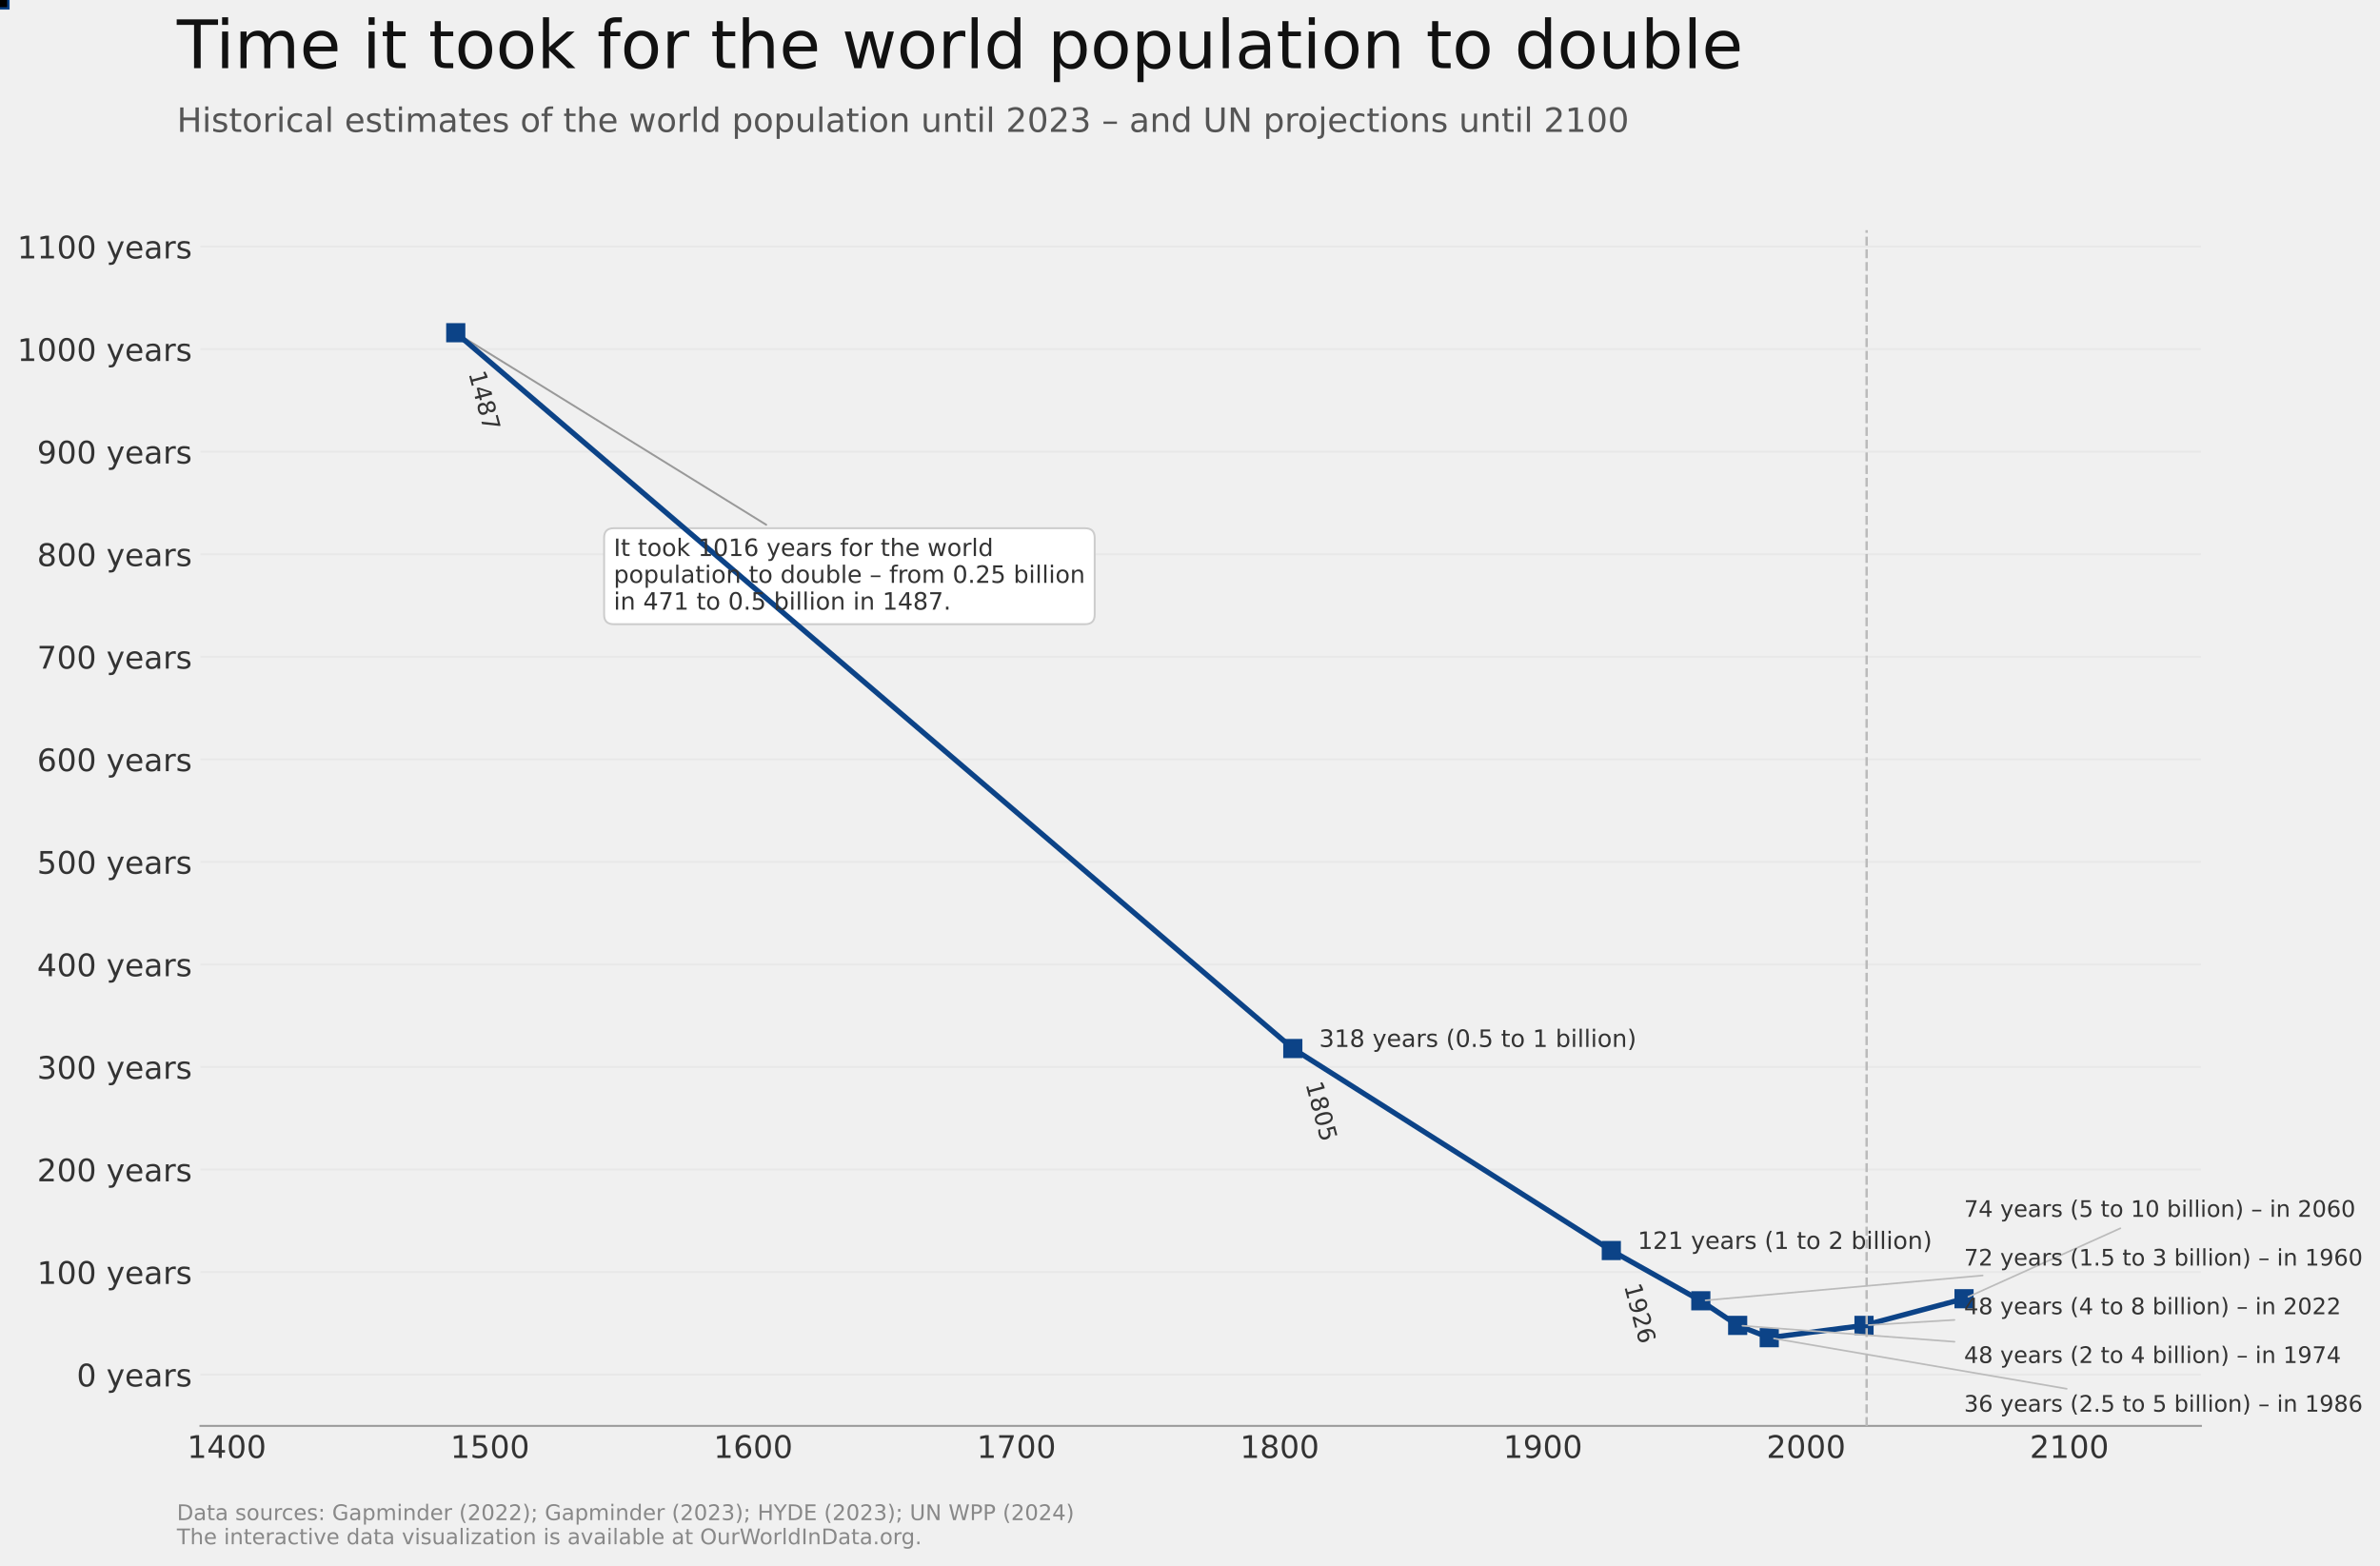
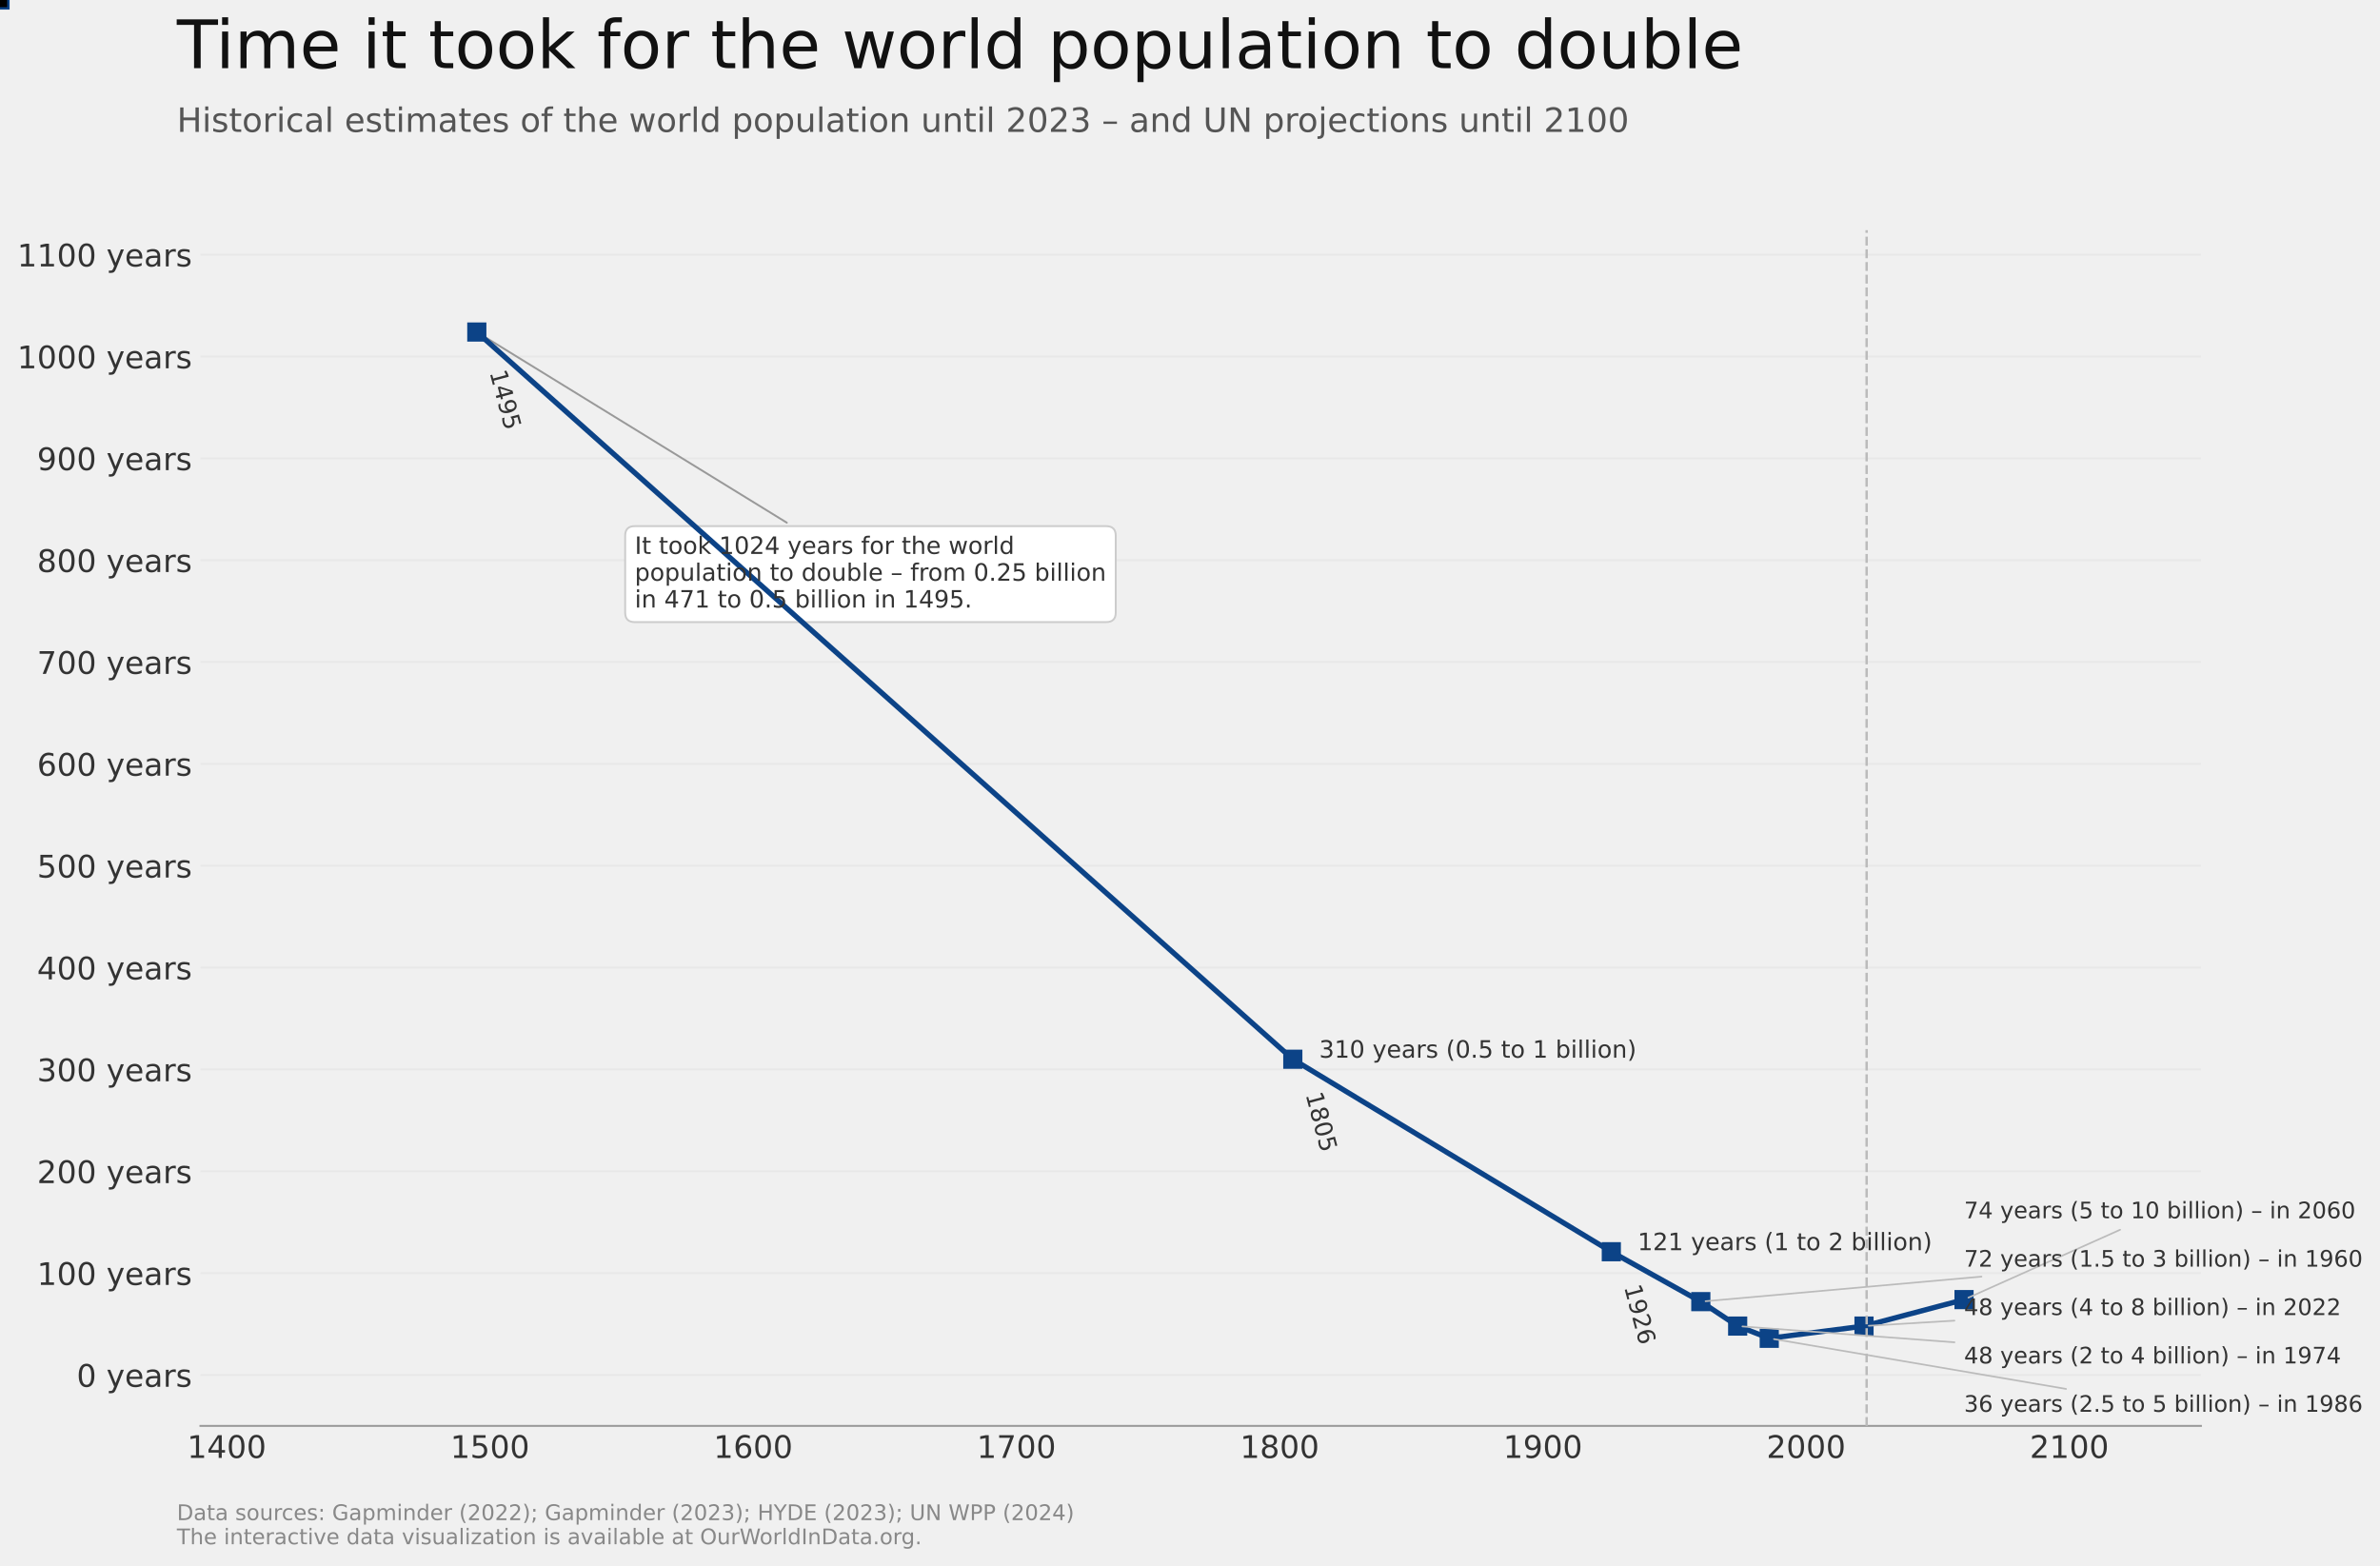
<svg xmlns="http://www.w3.org/2000/svg" xmlns:xlink="http://www.w3.org/1999/xlink" width="993.844pt" height="653.94pt" viewBox="0 0 993.844 653.94" version="1.1">
  <defs>
    <style type="text/css">*{stroke-linejoin: round; stroke-linecap: butt}</style>
  </defs>
  <g id="figure_1">
    <g id="grid-lines">
-       <path d="M 83.693 574.028  L 919.073 574.028  " clip-path="url(#p8ad4e3438b)" style="fill: none; stroke: #e8e8e8; stroke-width: 0.8; stroke-linecap: square" />
-       <path d="M 83.693 531.205  L 919.073 531.205  " clip-path="url(#p8ad4e3438b)" style="fill: none; stroke: #e8e8e8; stroke-width: 0.8; stroke-linecap: square" />
-       <path d="M 83.693 488.382  L 919.073 488.382  " clip-path="url(#p8ad4e3438b)" style="fill: none; stroke: #e8e8e8; stroke-width: 0.8; stroke-linecap: square" />
-       <path d="M 83.693 445.558  L 919.073 445.558  " clip-path="url(#p8ad4e3438b)" style="fill: none; stroke: #e8e8e8; stroke-width: 0.8; stroke-linecap: square" />
-       <path d="M 83.693 402.735  L 919.073 402.735  " clip-path="url(#p8ad4e3438b)" style="fill: none; stroke: #e8e8e8; stroke-width: 0.8; stroke-linecap: square" />
-       <path d="M 83.693 359.912  L 919.073 359.912  " clip-path="url(#p8ad4e3438b)" style="fill: none; stroke: #e8e8e8; stroke-width: 0.8; stroke-linecap: square" />
-       <path d="M 83.693 317.088  L 919.073 317.088  " clip-path="url(#p8ad4e3438b)" style="fill: none; stroke: #e8e8e8; stroke-width: 0.8; stroke-linecap: square" />
-       <path d="M 83.693 274.265  L 919.073 274.265  " clip-path="url(#p8ad4e3438b)" style="fill: none; stroke: #e8e8e8; stroke-width: 0.8; stroke-linecap: square" />
-       <path d="M 83.693 231.442  L 919.073 231.442  " clip-path="url(#p8ad4e3438b)" style="fill: none; stroke: #e8e8e8; stroke-width: 0.8; stroke-linecap: square" />
-       <path d="M 83.693 188.618  L 919.073 188.618  " clip-path="url(#p8ad4e3438b)" style="fill: none; stroke: #e8e8e8; stroke-width: 0.8; stroke-linecap: square" />
-       <path d="M 83.693 145.795  L 919.073 145.795  " clip-path="url(#p8ad4e3438b)" style="fill: none; stroke: #e8e8e8; stroke-width: 0.8; stroke-linecap: square" />
-       <path d="M 83.693 102.972  L 919.073 102.972  " clip-path="url(#p8ad4e3438b)" style="fill: none; stroke: #e8e8e8; stroke-width: 0.8; stroke-linecap: square" />
-       <path d="M 256.265 260.664  L 453.12 260.664  Q 457.12 260.664 457.12 256.664  L 457.12 224.59  Q 457.12 220.59 453.12 220.59  L 256.265 220.59  Q 252.265 220.59 252.265 224.59  L 252.265 256.664  Q 252.265 260.664 256.265 260.664  z " style="fill: #ffffff; stroke: #cccccc; stroke-width: 0.8; stroke-linejoin: miter" />
+       <path d="M 83.693 574.174  L 919.073 574.174  " clip-path="url(#p1a7bb18521)" style="fill: none; stroke: #e8e8e8; stroke-width: 0.8; stroke-linecap: square" />
+       <path d="M 83.693 531.643  L 919.073 531.643  " clip-path="url(#p1a7bb18521)" style="fill: none; stroke: #e8e8e8; stroke-width: 0.8; stroke-linecap: square" />
+       <path d="M 83.693 489.111  L 919.073 489.111  " clip-path="url(#p1a7bb18521)" style="fill: none; stroke: #e8e8e8; stroke-width: 0.8; stroke-linecap: square" />
+       <path d="M 83.693 446.58  L 919.073 446.58  " clip-path="url(#p1a7bb18521)" style="fill: none; stroke: #e8e8e8; stroke-width: 0.8; stroke-linecap: square" />
+       <path d="M 83.693 404.048  L 919.073 404.048  " clip-path="url(#p1a7bb18521)" style="fill: none; stroke: #e8e8e8; stroke-width: 0.8; stroke-linecap: square" />
+       <path d="M 83.693 361.517  L 919.073 361.517  " clip-path="url(#p1a7bb18521)" style="fill: none; stroke: #e8e8e8; stroke-width: 0.8; stroke-linecap: square" />
+       <path d="M 83.693 318.985  L 919.073 318.985  " clip-path="url(#p1a7bb18521)" style="fill: none; stroke: #e8e8e8; stroke-width: 0.8; stroke-linecap: square" />
+       <path d="M 83.693 276.454  L 919.073 276.454  " clip-path="url(#p1a7bb18521)" style="fill: none; stroke: #e8e8e8; stroke-width: 0.8; stroke-linecap: square" />
+       <path d="M 83.693 233.922  L 919.073 233.922  " clip-path="url(#p1a7bb18521)" style="fill: none; stroke: #e8e8e8; stroke-width: 0.8; stroke-linecap: square" />
+       <path d="M 83.693 191.391  L 919.073 191.391  " clip-path="url(#p1a7bb18521)" style="fill: none; stroke: #e8e8e8; stroke-width: 0.8; stroke-linecap: square" />
+       <path d="M 83.693 148.859  L 919.073 148.859  " clip-path="url(#p1a7bb18521)" style="fill: none; stroke: #e8e8e8; stroke-width: 0.8; stroke-linecap: square" />
+       <path d="M 83.693 106.328  L 919.073 106.328  " clip-path="url(#p1a7bb18521)" style="fill: none; stroke: #e8e8e8; stroke-width: 0.8; stroke-linecap: square" />
+       <path d="M 265.058 259.788  L 461.913 259.788  Q 465.913 259.788 465.913 255.788  L 465.913 223.715  Q 465.913 219.715 461.913 219.715  L 265.058 219.715  Q 261.058 219.715 261.058 223.715  L 261.058 255.788  Q 261.058 259.788 265.058 259.788  z " style="fill: #ffffff; stroke: #cccccc; stroke-width: 0.8; stroke-linejoin: miter" />
    </g>
    <g id="axes-spines">
      <path d="M 83.693 595.44  L 919.073 595.44  " style="fill: none; stroke: #999999; stroke-width: 0.8; stroke-linejoin: miter; stroke-linecap: square" />
-       <path d="M 319.953 219.137  Q 255.982 179.565 192.011 139.993  " style="fill: none; stroke: #999999; stroke-width: 0.8; stroke-linecap: round" />
+       <path d="M 328.558 218.27  Q 264.684 178.984 200.81 139.699  " style="fill: none; stroke: #999999; stroke-width: 0.8; stroke-linecap: round" />
    </g>
    <g id="data-line">
-       <path d="M 190.314 138.943  L 539.854 437.85  L 672.856 522.212  L 710.228 543.196  L 725.617 553.473  L 738.807 558.612  L 778.377 553.473  L 820.146 542.339  " clip-path="url(#p8ad4e3438b)" style="fill: none; stroke: #0c4387; stroke-width: 2.2; stroke-linecap: square" />
+       <path d="M 199.107 138.652  L 539.854 442.327  L 672.856 522.711  L 710.228 543.552  L 725.617 553.759  L 738.807 558.863  L 778.377 553.759  L 820.146 542.701  " clip-path="url(#p1a7bb18521)" style="fill: none; stroke: #0c4387; stroke-width: 2.2; stroke-linecap: square" />
    </g>
    <g id="markers">
-       <path id="m40a62e6cf5" d="M -3.5 3.5  L 3.5 3.5  L 3.5 -3.5  L -3.5 -3.5  z " style="stroke: #0c4387; stroke-linejoin: miter" />
-       <use xlink:href="#m40a62e6cf5" x="190.314" y="138.943" style="fill: #0c4387; stroke: #0c4387; stroke-linejoin: miter" />
-       <use xlink:href="#m40a62e6cf5" x="539.854" y="437.85" style="fill: #0c4387; stroke: #0c4387; stroke-linejoin: miter" />
-       <use xlink:href="#m40a62e6cf5" x="672.856" y="522.212" style="fill: #0c4387; stroke: #0c4387; stroke-linejoin: miter" />
-       <use xlink:href="#m40a62e6cf5" x="710.228" y="543.196" style="fill: #0c4387; stroke: #0c4387; stroke-linejoin: miter" />
-       <use xlink:href="#m40a62e6cf5" x="725.617" y="553.473" style="fill: #0c4387; stroke: #0c4387; stroke-linejoin: miter" />
-       <use xlink:href="#m40a62e6cf5" x="738.807" y="558.612" style="fill: #0c4387; stroke: #0c4387; stroke-linejoin: miter" />
-       <use xlink:href="#m40a62e6cf5" x="778.377" y="553.473" style="fill: #0c4387; stroke: #0c4387; stroke-linejoin: miter" />
-       <use xlink:href="#m40a62e6cf5" x="820.146" y="542.339" style="fill: #0c4387; stroke: #0c4387; stroke-linejoin: miter" />
+       <path id="m61b64a0046" d="M -3.5 3.5  L 3.5 3.5  L 3.5 -3.5  L -3.5 -3.5  z " style="stroke: #0c4387; stroke-linejoin: miter" />
+       <use xlink:href="#m61b64a0046" x="199.107" y="138.652" style="fill: #0c4387; stroke: #0c4387; stroke-linejoin: miter" />
+       <use xlink:href="#m61b64a0046" x="539.854" y="442.327" style="fill: #0c4387; stroke: #0c4387; stroke-linejoin: miter" />
+       <use xlink:href="#m61b64a0046" x="672.856" y="522.711" style="fill: #0c4387; stroke: #0c4387; stroke-linejoin: miter" />
+       <use xlink:href="#m61b64a0046" x="710.228" y="543.552" style="fill: #0c4387; stroke: #0c4387; stroke-linejoin: miter" />
+       <use xlink:href="#m61b64a0046" x="725.617" y="553.759" style="fill: #0c4387; stroke: #0c4387; stroke-linejoin: miter" />
+       <use xlink:href="#m61b64a0046" x="738.807" y="558.863" style="fill: #0c4387; stroke: #0c4387; stroke-linejoin: miter" />
+       <use xlink:href="#m61b64a0046" x="778.377" y="553.759" style="fill: #0c4387; stroke: #0c4387; stroke-linejoin: miter" />
+       <use xlink:href="#m61b64a0046" x="820.146" y="542.701" style="fill: #0c4387; stroke: #0c4387; stroke-linejoin: miter" />
    </g>
    <g id="annotations">
-       <path d="M 779.477 595.44  L 779.477 96.12  " clip-path="url(#p8ad4e3438b)" style="fill: none; stroke-dasharray: 3.7,1.6; stroke-dashoffset: 0; stroke: #bbbbbb" />
-       <path d="M 827.926 532.628  Q 770.074 537.822 712.221 543.017  " style="fill: none; stroke: #bbbbbb; stroke-width: 0.7; stroke-linecap: round" />
-       <path d="M 816.152 560.299  Q 771.88 556.961 727.609 553.623  " style="fill: none; stroke: #bbbbbb; stroke-width: 0.7; stroke-linecap: round" />
-       <path d="M 863.011 579.94  Q 801.896 569.446 740.782 558.951  " style="fill: none; stroke: #bbbbbb; stroke-width: 0.7; stroke-linecap: round" />
-       <path d="M 816.148 551.191  Q 798.261 552.272 780.374 553.353  " style="fill: none; stroke: #bbbbbb; stroke-width: 0.7; stroke-linecap: round" />
-       <path d="M 885.423 512.928  Q 853.695 527.224 821.967 541.519  " style="fill: none; stroke: #bbbbbb; stroke-width: 0.7; stroke-linecap: round" />
+       <path d="M 779.477 595.44  L 779.477 96.12  " clip-path="url(#p1a7bb18521)" style="fill: none; stroke-dasharray: 3.7,1.6; stroke-dashoffset: 0; stroke: #bbbbbb" />
+       <path d="M 827.426 533.101  Q 769.823 538.237 712.22 543.374  " style="fill: none; stroke: #bbbbbb; stroke-width: 0.7; stroke-linecap: round" />
+       <path d="M 816.152 560.538  Q 771.88 557.223 727.609 553.908  " style="fill: none; stroke: #bbbbbb; stroke-width: 0.7; stroke-linecap: round" />
+       <path d="M 862.741 580  Q 801.759 569.599 740.777 559.199  " style="fill: none; stroke: #bbbbbb; stroke-width: 0.7; stroke-linecap: round" />
+       <path d="M 816.148 551.492  Q 798.261 552.566 780.374 553.639  " style="fill: none; stroke: #bbbbbb; stroke-width: 0.7; stroke-linecap: round" />
+       <path d="M 885.313 513.54  Q 853.643 527.712 821.972 541.884  " style="fill: none; stroke: #bbbbbb; stroke-width: 0.7; stroke-linecap: round" />
    </g>
    <g id="title">
      <text style="font-size: 28px; font-family: 'DejaVu Sans', 'Bitstream Vera Sans', 'Computer Modern Sans Serif', 'Lucida Grande', 'Verdana', 'Geneva', 'Lucid', 'Arial', 'Helvetica', 'Avant Garde', sans-serif; text-anchor: start; fill: #111111" x="73.865" y="28.476" transform="rotate(-0 73.86497 28.47563)">Time it took for the world population to double</text>
    </g>
    <g id="subtitle">
      <text style="font-size: 14px; font-family: 'DejaVu Sans', 'Bitstream Vera Sans', 'Computer Modern Sans Serif', 'Lucida Grande', 'Verdana', 'Geneva', 'Lucid', 'Arial', 'Helvetica', 'Avant Garde', sans-serif; text-anchor: start; fill: #555555" x="73.865" y="55.08" transform="rotate(-0 73.86497 55.08)">Historical estimates of the world population until 2023 – and UN projections until 2100</text>
    </g>
    <g id="axis-labels">
      <text style="font-size: 13px; font-family: 'DejaVu Sans', 'Bitstream Vera Sans', 'Computer Modern Sans Serif', 'Lucida Grande', 'Verdana', 'Geneva', 'Lucid', 'Arial', 'Helvetica', 'Avant Garde', sans-serif; text-anchor: middle; fill: #333333" x="94.685" y="608.818" transform="rotate(-0 94.68481 608.818)">1400</text>
      <text style="font-size: 13px; font-family: 'DejaVu Sans', 'Bitstream Vera Sans', 'Computer Modern Sans Serif', 'Lucida Grande', 'Verdana', 'Geneva', 'Lucid', 'Arial', 'Helvetica', 'Avant Garde', sans-serif; text-anchor: middle; fill: #333333" x="204.603" y="608.818" transform="rotate(-0 204.6032 608.818)">1500</text>
      <text style="font-size: 13px; font-family: 'DejaVu Sans', 'Bitstream Vera Sans', 'Computer Modern Sans Serif', 'Lucida Grande', 'Verdana', 'Geneva', 'Lucid', 'Arial', 'Helvetica', 'Avant Garde', sans-serif; text-anchor: middle; fill: #333333" x="314.522" y="608.818" transform="rotate(-0 314.5217 608.818)">1600</text>
      <text style="font-size: 13px; font-family: 'DejaVu Sans', 'Bitstream Vera Sans', 'Computer Modern Sans Serif', 'Lucida Grande', 'Verdana', 'Geneva', 'Lucid', 'Arial', 'Helvetica', 'Avant Garde', sans-serif; text-anchor: middle; fill: #333333" x="424.44" y="608.818" transform="rotate(-0 424.4401 608.818)">1700</text>
      <text style="font-size: 13px; font-family: 'DejaVu Sans', 'Bitstream Vera Sans', 'Computer Modern Sans Serif', 'Lucida Grande', 'Verdana', 'Geneva', 'Lucid', 'Arial', 'Helvetica', 'Avant Garde', sans-serif; text-anchor: middle; fill: #333333" x="534.358" y="608.818" transform="rotate(-0 534.3585 608.818)">1800</text>
      <text style="font-size: 13px; font-family: 'DejaVu Sans', 'Bitstream Vera Sans', 'Computer Modern Sans Serif', 'Lucida Grande', 'Verdana', 'Geneva', 'Lucid', 'Arial', 'Helvetica', 'Avant Garde', sans-serif; text-anchor: middle; fill: #333333" x="644.277" y="608.818" transform="rotate(-0 644.2769 608.818)">1900</text>
      <text style="font-size: 13px; font-family: 'DejaVu Sans', 'Bitstream Vera Sans', 'Computer Modern Sans Serif', 'Lucida Grande', 'Verdana', 'Geneva', 'Lucid', 'Arial', 'Helvetica', 'Avant Garde', sans-serif; text-anchor: middle; fill: #333333" x="754.195" y="608.818" transform="rotate(-0 754.1953 608.818)">2000</text>
      <text style="font-size: 13px; font-family: 'DejaVu Sans', 'Bitstream Vera Sans', 'Computer Modern Sans Serif', 'Lucida Grande', 'Verdana', 'Geneva', 'Lucid', 'Arial', 'Helvetica', 'Avant Garde', sans-serif; text-anchor: middle; fill: #333333" x="864.114" y="608.818" transform="rotate(-0 864.1138 608.818)">2100</text>
-       <text style="font-size: 13px; font-family: 'DejaVu Sans', 'Bitstream Vera Sans', 'Computer Modern Sans Serif', 'Lucida Grande', 'Verdana', 'Geneva', 'Lucid', 'Arial', 'Helvetica', 'Avant Garde', sans-serif; text-anchor: end; fill: #333333" x="80.193" y="578.967" transform="rotate(-0 80.19297 578.9673)">0 years</text>
-       <text style="font-size: 13px; font-family: 'DejaVu Sans', 'Bitstream Vera Sans', 'Computer Modern Sans Serif', 'Lucida Grande', 'Verdana', 'Geneva', 'Lucid', 'Arial', 'Helvetica', 'Avant Garde', sans-serif; text-anchor: end; fill: #333333" x="80.193" y="536.144" transform="rotate(-0 80.19297 536.144)">100 years</text>
-       <text style="font-size: 13px; font-family: 'DejaVu Sans', 'Bitstream Vera Sans', 'Computer Modern Sans Serif', 'Lucida Grande', 'Verdana', 'Geneva', 'Lucid', 'Arial', 'Helvetica', 'Avant Garde', sans-serif; text-anchor: end; fill: #333333" x="80.193" y="493.321" transform="rotate(-0 80.19297 493.3207)">200 years</text>
-       <text style="font-size: 13px; font-family: 'DejaVu Sans', 'Bitstream Vera Sans', 'Computer Modern Sans Serif', 'Lucida Grande', 'Verdana', 'Geneva', 'Lucid', 'Arial', 'Helvetica', 'Avant Garde', sans-serif; text-anchor: end; fill: #333333" x="80.193" y="450.497" transform="rotate(-0 80.19297 450.4973)">300 years</text>
-       <text style="font-size: 13px; font-family: 'DejaVu Sans', 'Bitstream Vera Sans', 'Computer Modern Sans Serif', 'Lucida Grande', 'Verdana', 'Geneva', 'Lucid', 'Arial', 'Helvetica', 'Avant Garde', sans-serif; text-anchor: end; fill: #333333" x="80.193" y="407.674" transform="rotate(-0 80.19297 407.674)">400 years</text>
-       <text style="font-size: 13px; font-family: 'DejaVu Sans', 'Bitstream Vera Sans', 'Computer Modern Sans Serif', 'Lucida Grande', 'Verdana', 'Geneva', 'Lucid', 'Arial', 'Helvetica', 'Avant Garde', sans-serif; text-anchor: end; fill: #333333" x="80.193" y="364.851" transform="rotate(-0 80.19297 364.8507)">500 years</text>
-       <text style="font-size: 13px; font-family: 'DejaVu Sans', 'Bitstream Vera Sans', 'Computer Modern Sans Serif', 'Lucida Grande', 'Verdana', 'Geneva', 'Lucid', 'Arial', 'Helvetica', 'Avant Garde', sans-serif; text-anchor: end; fill: #333333" x="80.193" y="322.027" transform="rotate(-0 80.19297 322.0274)">600 years</text>
-       <text style="font-size: 13px; font-family: 'DejaVu Sans', 'Bitstream Vera Sans', 'Computer Modern Sans Serif', 'Lucida Grande', 'Verdana', 'Geneva', 'Lucid', 'Arial', 'Helvetica', 'Avant Garde', sans-serif; text-anchor: end; fill: #333333" x="80.193" y="279.204" transform="rotate(-0 80.19297 279.204)">700 years</text>
-       <text style="font-size: 13px; font-family: 'DejaVu Sans', 'Bitstream Vera Sans', 'Computer Modern Sans Serif', 'Lucida Grande', 'Verdana', 'Geneva', 'Lucid', 'Arial', 'Helvetica', 'Avant Garde', sans-serif; text-anchor: end; fill: #333333" x="80.193" y="236.381" transform="rotate(-0 80.19297 236.3807)">800 years</text>
-       <text style="font-size: 13px; font-family: 'DejaVu Sans', 'Bitstream Vera Sans', 'Computer Modern Sans Serif', 'Lucida Grande', 'Verdana', 'Geneva', 'Lucid', 'Arial', 'Helvetica', 'Avant Garde', sans-serif; text-anchor: end; fill: #333333" x="80.193" y="193.557" transform="rotate(-0 80.19297 193.5574)">900 years</text>
-       <text style="font-size: 13px; font-family: 'DejaVu Sans', 'Bitstream Vera Sans', 'Computer Modern Sans Serif', 'Lucida Grande', 'Verdana', 'Geneva', 'Lucid', 'Arial', 'Helvetica', 'Avant Garde', sans-serif; text-anchor: end; fill: #333333" x="80.193" y="150.734" transform="rotate(-0 80.19297 150.734)">1000 years</text>
-       <text style="font-size: 13px; font-family: 'DejaVu Sans', 'Bitstream Vera Sans', 'Computer Modern Sans Serif', 'Lucida Grande', 'Verdana', 'Geneva', 'Lucid', 'Arial', 'Helvetica', 'Avant Garde', sans-serif; text-anchor: end; fill: #333333" x="80.193" y="107.911" transform="rotate(-0 80.19297 107.9107)">1100 years</text>
-       <text style="font-size: 10px; font-family: 'DejaVu Sans', 'Bitstream Vera Sans', 'Computer Modern Sans Serif', 'Lucida Grande', 'Verdana', 'Geneva', 'Lucid', 'Arial', 'Helvetica', 'Avant Garde', sans-serif; fill: #333333" transform="translate(195.6202 155.8981) rotate(-285)">1487</text>
-       <text style="font-size: 10px; font-family: 'DejaVu Sans', 'Bitstream Vera Sans', 'Computer Modern Sans Serif', 'Lucida Grande', 'Verdana', 'Geneva', 'Lucid', 'Arial', 'Helvetica', 'Avant Garde', sans-serif; fill: #333333" transform="translate(256.2649 243.3862)">population to double – from 0.25 billion</text>
-       <text style="font-size: 10px; font-family: 'DejaVu Sans', 'Bitstream Vera Sans', 'Computer Modern Sans Serif', 'Lucida Grande', 'Verdana', 'Geneva', 'Lucid', 'Arial', 'Helvetica', 'Avant Garde', sans-serif; fill: #333333" transform="translate(256.2649 254.584)">in 471 to 0.5 billion in 1487.</text>
-       <text style="font-size: 10px; font-family: 'DejaVu Sans', 'Bitstream Vera Sans', 'Computer Modern Sans Serif', 'Lucida Grande', 'Verdana', 'Geneva', 'Lucid', 'Arial', 'Helvetica', 'Avant Garde', sans-serif; fill: #333333" transform="translate(545.1608 452.6638) rotate(-285)">1805</text>
-       <text style="font-size: 10px; font-family: 'DejaVu Sans', 'Bitstream Vera Sans', 'Computer Modern Sans Serif', 'Lucida Grande', 'Verdana', 'Geneva', 'Lucid', 'Arial', 'Helvetica', 'Avant Garde', sans-serif; fill: #333333" transform="translate(678.1621 537.0257) rotate(-285)">1926</text>
+       <text style="font-size: 13px; font-family: 'DejaVu Sans', 'Bitstream Vera Sans', 'Computer Modern Sans Serif', 'Lucida Grande', 'Verdana', 'Geneva', 'Lucid', 'Arial', 'Helvetica', 'Avant Garde', sans-serif; text-anchor: end; fill: #333333" x="80.193" y="579.113" transform="rotate(-0 80.19297 579.1132)">0 years</text>
+       <text style="font-size: 13px; font-family: 'DejaVu Sans', 'Bitstream Vera Sans', 'Computer Modern Sans Serif', 'Lucida Grande', 'Verdana', 'Geneva', 'Lucid', 'Arial', 'Helvetica', 'Avant Garde', sans-serif; text-anchor: end; fill: #333333" x="80.193" y="536.582" transform="rotate(-0 80.19297 536.5817)">100 years</text>
+       <text style="font-size: 13px; font-family: 'DejaVu Sans', 'Bitstream Vera Sans', 'Computer Modern Sans Serif', 'Lucida Grande', 'Verdana', 'Geneva', 'Lucid', 'Arial', 'Helvetica', 'Avant Garde', sans-serif; text-anchor: end; fill: #333333" x="80.193" y="494.05" transform="rotate(-0 80.19297 494.0502)">200 years</text>
+       <text style="font-size: 13px; font-family: 'DejaVu Sans', 'Bitstream Vera Sans', 'Computer Modern Sans Serif', 'Lucida Grande', 'Verdana', 'Geneva', 'Lucid', 'Arial', 'Helvetica', 'Avant Garde', sans-serif; text-anchor: end; fill: #333333" x="80.193" y="451.519" transform="rotate(-0 80.19297 451.5187)">300 years</text>
+       <text style="font-size: 13px; font-family: 'DejaVu Sans', 'Bitstream Vera Sans', 'Computer Modern Sans Serif', 'Lucida Grande', 'Verdana', 'Geneva', 'Lucid', 'Arial', 'Helvetica', 'Avant Garde', sans-serif; text-anchor: end; fill: #333333" x="80.193" y="408.987" transform="rotate(-0 80.19297 408.9872)">400 years</text>
+       <text style="font-size: 13px; font-family: 'DejaVu Sans', 'Bitstream Vera Sans', 'Computer Modern Sans Serif', 'Lucida Grande', 'Verdana', 'Geneva', 'Lucid', 'Arial', 'Helvetica', 'Avant Garde', sans-serif; text-anchor: end; fill: #333333" x="80.193" y="366.456" transform="rotate(-0 80.19297 366.4556)">500 years</text>
+       <text style="font-size: 13px; font-family: 'DejaVu Sans', 'Bitstream Vera Sans', 'Computer Modern Sans Serif', 'Lucida Grande', 'Verdana', 'Geneva', 'Lucid', 'Arial', 'Helvetica', 'Avant Garde', sans-serif; text-anchor: end; fill: #333333" x="80.193" y="323.924" transform="rotate(-0 80.19297 323.9241)">600 years</text>
+       <text style="font-size: 13px; font-family: 'DejaVu Sans', 'Bitstream Vera Sans', 'Computer Modern Sans Serif', 'Lucida Grande', 'Verdana', 'Geneva', 'Lucid', 'Arial', 'Helvetica', 'Avant Garde', sans-serif; text-anchor: end; fill: #333333" x="80.193" y="281.393" transform="rotate(-0 80.19297 281.3926)">700 years</text>
+       <text style="font-size: 13px; font-family: 'DejaVu Sans', 'Bitstream Vera Sans', 'Computer Modern Sans Serif', 'Lucida Grande', 'Verdana', 'Geneva', 'Lucid', 'Arial', 'Helvetica', 'Avant Garde', sans-serif; text-anchor: end; fill: #333333" x="80.193" y="238.861" transform="rotate(-0 80.19297 238.8611)">800 years</text>
+       <text style="font-size: 13px; font-family: 'DejaVu Sans', 'Bitstream Vera Sans', 'Computer Modern Sans Serif', 'Lucida Grande', 'Verdana', 'Geneva', 'Lucid', 'Arial', 'Helvetica', 'Avant Garde', sans-serif; text-anchor: end; fill: #333333" x="80.193" y="196.33" transform="rotate(-0 80.19297 196.3296)">900 years</text>
+       <text style="font-size: 13px; font-family: 'DejaVu Sans', 'Bitstream Vera Sans', 'Computer Modern Sans Serif', 'Lucida Grande', 'Verdana', 'Geneva', 'Lucid', 'Arial', 'Helvetica', 'Avant Garde', sans-serif; text-anchor: end; fill: #333333" x="80.193" y="153.798" transform="rotate(-0 80.19297 153.7981)">1000 years</text>
+       <text style="font-size: 13px; font-family: 'DejaVu Sans', 'Bitstream Vera Sans', 'Computer Modern Sans Serif', 'Lucida Grande', 'Verdana', 'Geneva', 'Lucid', 'Arial', 'Helvetica', 'Avant Garde', sans-serif; text-anchor: end; fill: #333333" x="80.193" y="111.267" transform="rotate(-0 80.19297 111.2665)">1100 years</text>
+       <text style="font-size: 10px; font-family: 'DejaVu Sans', 'Bitstream Vera Sans', 'Computer Modern Sans Serif', 'Lucida Grande', 'Verdana', 'Geneva', 'Lucid', 'Arial', 'Helvetica', 'Avant Garde', sans-serif; fill: #333333" transform="translate(204.4137 155.5042) rotate(-285)">1495</text>
+       <text style="font-size: 10px; font-family: 'DejaVu Sans', 'Bitstream Vera Sans', 'Computer Modern Sans Serif', 'Lucida Grande', 'Verdana', 'Geneva', 'Lucid', 'Arial', 'Helvetica', 'Avant Garde', sans-serif; fill: #333333" transform="translate(265.0584 242.5108)">population to double – from 0.25 billion</text>
+       <text style="font-size: 10px; font-family: 'DejaVu Sans', 'Bitstream Vera Sans', 'Computer Modern Sans Serif', 'Lucida Grande', 'Verdana', 'Geneva', 'Lucid', 'Arial', 'Helvetica', 'Avant Garde', sans-serif; fill: #333333" transform="translate(265.0584 253.7086)">in 471 to 0.5 billion in 1495.</text>
+       <text style="font-size: 10px; font-family: 'DejaVu Sans', 'Bitstream Vera Sans', 'Computer Modern Sans Serif', 'Lucida Grande', 'Verdana', 'Geneva', 'Lucid', 'Arial', 'Helvetica', 'Avant Garde', sans-serif; fill: #333333" transform="translate(545.1608 457.0526) rotate(-285)">1805</text>
+       <text style="font-size: 10px; font-family: 'DejaVu Sans', 'Bitstream Vera Sans', 'Computer Modern Sans Serif', 'Lucida Grande', 'Verdana', 'Geneva', 'Lucid', 'Arial', 'Helvetica', 'Avant Garde', sans-serif; fill: #333333" transform="translate(678.1621 537.4372) rotate(-285)">1926</text>
    </g>
    <g id="data-labels">
-       <text style="font-size: 10px; font-family: 'DejaVu Sans', 'Bitstream Vera Sans', 'Computer Modern Sans Serif', 'Lucida Grande', 'Verdana', 'Geneva', 'Lucid', 'Arial', 'Helvetica', 'Avant Garde', sans-serif; fill: #333333" transform="translate(256.2649 232.1884)">It took 1016 years for the world</text>
-       <text style="font-size: 10px; font-family: 'DejaVu Sans', 'Bitstream Vera Sans', 'Computer Modern Sans Serif', 'Lucida Grande', 'Verdana', 'Geneva', 'Lucid', 'Arial', 'Helvetica', 'Avant Garde', sans-serif; text-anchor: start; fill: #333333" x="550.846" y="437.184" transform="rotate(-0 550.8463 437.1837)">318 years (0.5 to 1 billion)</text>
-       <text style="font-size: 10px; font-family: 'DejaVu Sans', 'Bitstream Vera Sans', 'Computer Modern Sans Serif', 'Lucida Grande', 'Verdana', 'Geneva', 'Lucid', 'Arial', 'Helvetica', 'Avant Garde', sans-serif; text-anchor: start; fill: #333333" x="683.848" y="521.546" transform="rotate(-0 683.8475 521.5456)">121 years (1 to 2 billion)</text>
-       <text style="font-size: 9.5px; font-family: 'DejaVu Sans', 'Bitstream Vera Sans', 'Computer Modern Sans Serif', 'Lucida Grande', 'Verdana', 'Geneva', 'Lucid', 'Arial', 'Helvetica', 'Avant Garde', sans-serif; text-anchor: start; fill: #333333" x="820.146" y="528.473" transform="rotate(-0 820.1464 528.4735)">72 years (1.5 to 3 billion) – in 1960</text>
-       <text style="font-size: 9.5px; font-family: 'DejaVu Sans', 'Bitstream Vera Sans', 'Computer Modern Sans Serif', 'Lucida Grande', 'Verdana', 'Geneva', 'Lucid', 'Arial', 'Helvetica', 'Avant Garde', sans-serif; text-anchor: start; fill: #333333" x="820.146" y="569.156" transform="rotate(-0 820.1464 569.1557)">48 years (2 to 4 billion) – in 1974</text>
-       <text style="font-size: 9.5px; font-family: 'DejaVu Sans', 'Bitstream Vera Sans', 'Computer Modern Sans Serif', 'Lucida Grande', 'Verdana', 'Geneva', 'Lucid', 'Arial', 'Helvetica', 'Avant Garde', sans-serif; text-anchor: start; fill: #333333" x="820.146" y="589.497" transform="rotate(-0 820.1464 589.4967)">36 years (2.5 to 5 billion) – in 1986</text>
-       <text style="font-size: 9.5px; font-family: 'DejaVu Sans', 'Bitstream Vera Sans', 'Computer Modern Sans Serif', 'Lucida Grande', 'Verdana', 'Geneva', 'Lucid', 'Arial', 'Helvetica', 'Avant Garde', sans-serif; text-anchor: start; fill: #333333" x="820.146" y="548.815" transform="rotate(-0 820.1464 548.8146)">48 years (4 to 8 billion) – in 2022</text>
-       <text style="font-size: 9.5px; font-family: 'DejaVu Sans', 'Bitstream Vera Sans', 'Computer Modern Sans Serif', 'Lucida Grande', 'Verdana', 'Geneva', 'Lucid', 'Arial', 'Helvetica', 'Avant Garde', sans-serif; text-anchor: start; fill: #333333" x="820.146" y="508.132" transform="rotate(-0 820.1464 508.1324)">74 years (5 to 10 billion) – in 2060</text>
+       <text style="font-size: 10px; font-family: 'DejaVu Sans', 'Bitstream Vera Sans', 'Computer Modern Sans Serif', 'Lucida Grande', 'Verdana', 'Geneva', 'Lucid', 'Arial', 'Helvetica', 'Avant Garde', sans-serif; fill: #333333" transform="translate(265.0584 231.313)">It took 1024 years for the world</text>
+       <text style="font-size: 10px; font-family: 'DejaVu Sans', 'Bitstream Vera Sans', 'Computer Modern Sans Serif', 'Lucida Grande', 'Verdana', 'Geneva', 'Lucid', 'Arial', 'Helvetica', 'Avant Garde', sans-serif; text-anchor: start; fill: #333333" x="550.846" y="441.683" transform="rotate(-0 550.8463 441.6834)">310 years (0.5 to 1 billion)</text>
+       <text style="font-size: 10px; font-family: 'DejaVu Sans', 'Bitstream Vera Sans', 'Computer Modern Sans Serif', 'Lucida Grande', 'Verdana', 'Geneva', 'Lucid', 'Arial', 'Helvetica', 'Avant Garde', sans-serif; text-anchor: start; fill: #333333" x="683.848" y="522.068" transform="rotate(-0 683.8475 522.068)">121 years (1 to 2 billion)</text>
+       <text style="font-size: 9.5px; font-family: 'DejaVu Sans', 'Bitstream Vera Sans', 'Computer Modern Sans Serif', 'Lucida Grande', 'Verdana', 'Geneva', 'Lucid', 'Arial', 'Helvetica', 'Avant Garde', sans-serif; text-anchor: start; fill: #333333" x="820.146" y="528.948" transform="rotate(-0 820.1464 528.9477)">72 years (1.5 to 3 billion) – in 1960</text>
+       <text style="font-size: 9.5px; font-family: 'DejaVu Sans', 'Bitstream Vera Sans', 'Computer Modern Sans Serif', 'Lucida Grande', 'Verdana', 'Geneva', 'Lucid', 'Arial', 'Helvetica', 'Avant Garde', sans-serif; text-anchor: start; fill: #333333" x="820.146" y="569.353" transform="rotate(-0 820.1464 569.3526)">48 years (2 to 4 billion) – in 1974</text>
+       <text style="font-size: 9.5px; font-family: 'DejaVu Sans', 'Bitstream Vera Sans', 'Computer Modern Sans Serif', 'Lucida Grande', 'Verdana', 'Geneva', 'Lucid', 'Arial', 'Helvetica', 'Avant Garde', sans-serif; text-anchor: start; fill: #333333" x="820.146" y="589.555" transform="rotate(-0 820.1464 589.5551)">36 years (2.5 to 5 billion) – in 1986</text>
+       <text style="font-size: 9.5px; font-family: 'DejaVu Sans', 'Bitstream Vera Sans', 'Computer Modern Sans Serif', 'Lucida Grande', 'Verdana', 'Geneva', 'Lucid', 'Arial', 'Helvetica', 'Avant Garde', sans-serif; text-anchor: start; fill: #333333" x="820.146" y="549.15" transform="rotate(-0 820.1464 549.1502)">48 years (4 to 8 billion) – in 2022</text>
+       <text style="font-size: 9.5px; font-family: 'DejaVu Sans', 'Bitstream Vera Sans', 'Computer Modern Sans Serif', 'Lucida Grande', 'Verdana', 'Geneva', 'Lucid', 'Arial', 'Helvetica', 'Avant Garde', sans-serif; text-anchor: start; fill: #333333" x="820.146" y="508.745" transform="rotate(-0 820.1464 508.7452)">74 years (5 to 10 billion) – in 2060</text>
    </g>
    <g id="source">
      <text style="font-size: 9px; font-family: 'DejaVu Sans', 'Bitstream Vera Sans', 'Computer Modern Sans Serif', 'Lucida Grande', 'Verdana', 'Geneva', 'Lucid', 'Arial', 'Helvetica', 'Avant Garde', sans-serif; fill: #888888" transform="translate(73.86497 634.7903)">Data sources: Gapminder (2022); Gapminder (2023); HYDE (2023); UN WPP (2024)</text>
      <text style="font-size: 9px; font-family: 'DejaVu Sans', 'Bitstream Vera Sans', 'Computer Modern Sans Serif', 'Lucida Grande', 'Verdana', 'Geneva', 'Lucid', 'Arial', 'Helvetica', 'Avant Garde', sans-serif; fill: #888888" transform="translate(73.86497 644.8683)">The interactive data visualization is available at OurWorldInData.org.</text>
    </g>
  </g>
  <defs>
-     <clipPath id="p8ad4e3438b">
+     <clipPath id="p1a7bb18521">
      <rect x="83.693" y="96.12" width="835.38" height="499.32" />
    </clipPath>
  </defs>
</svg>
